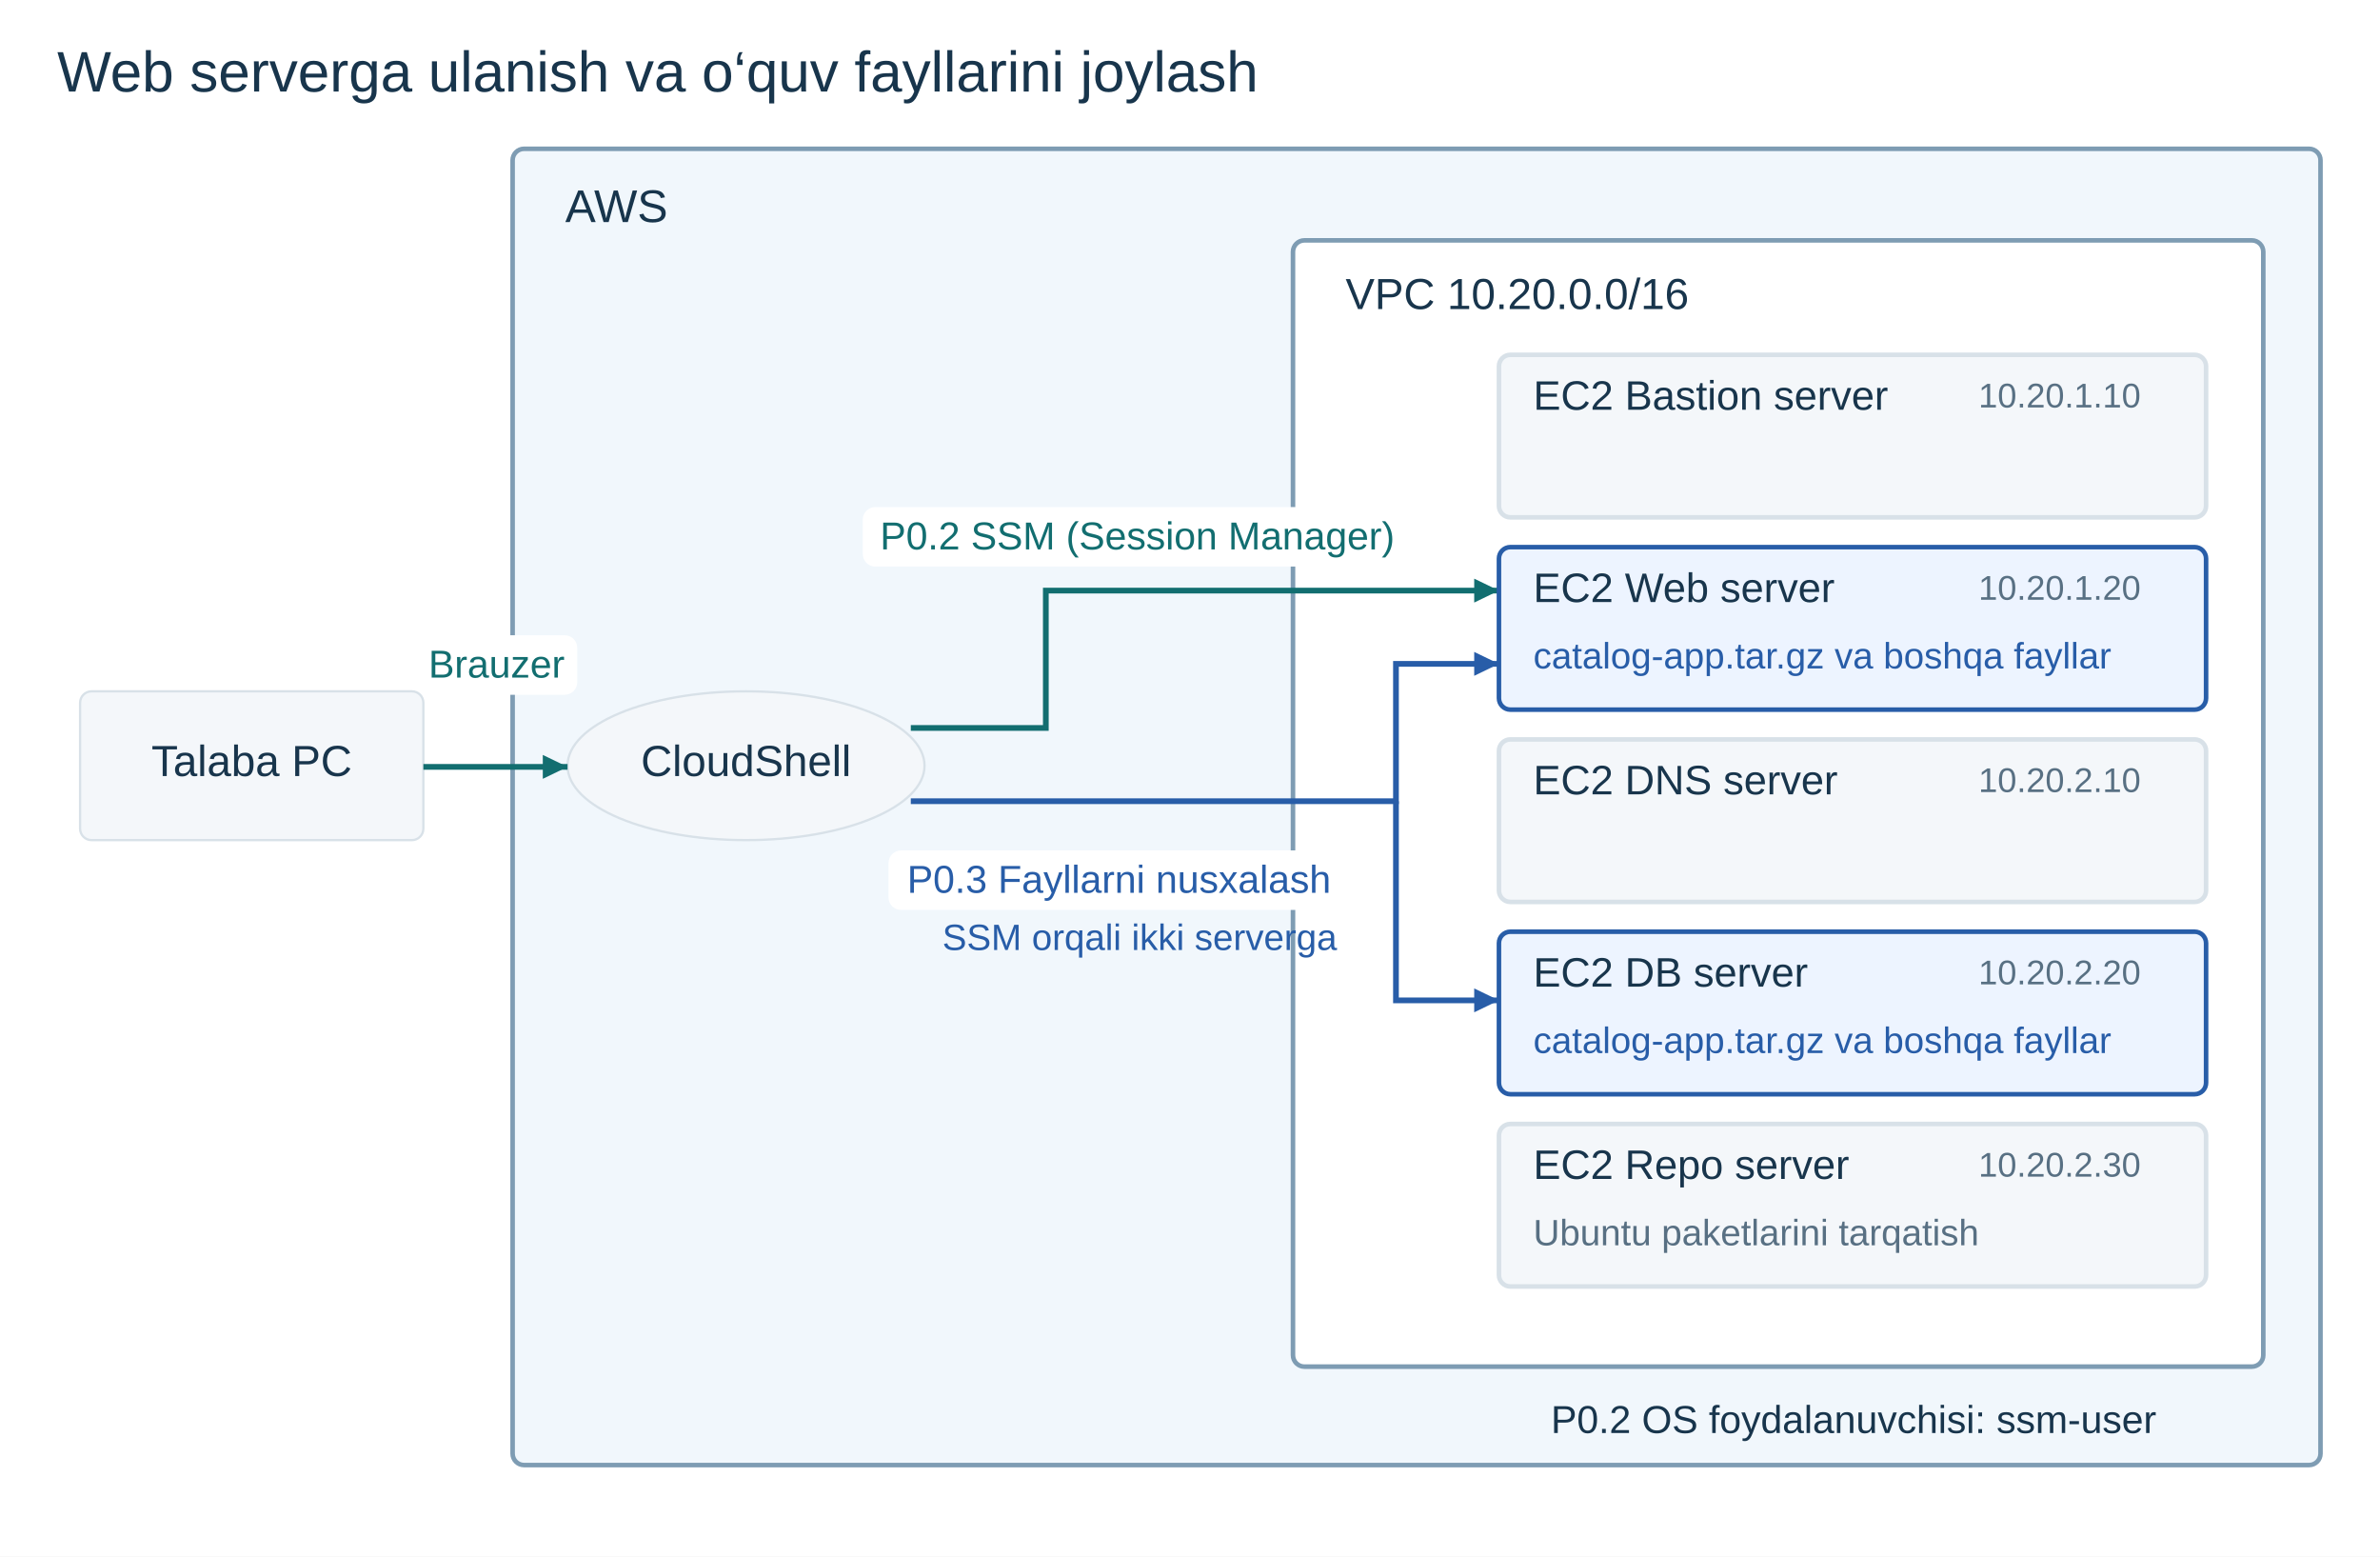
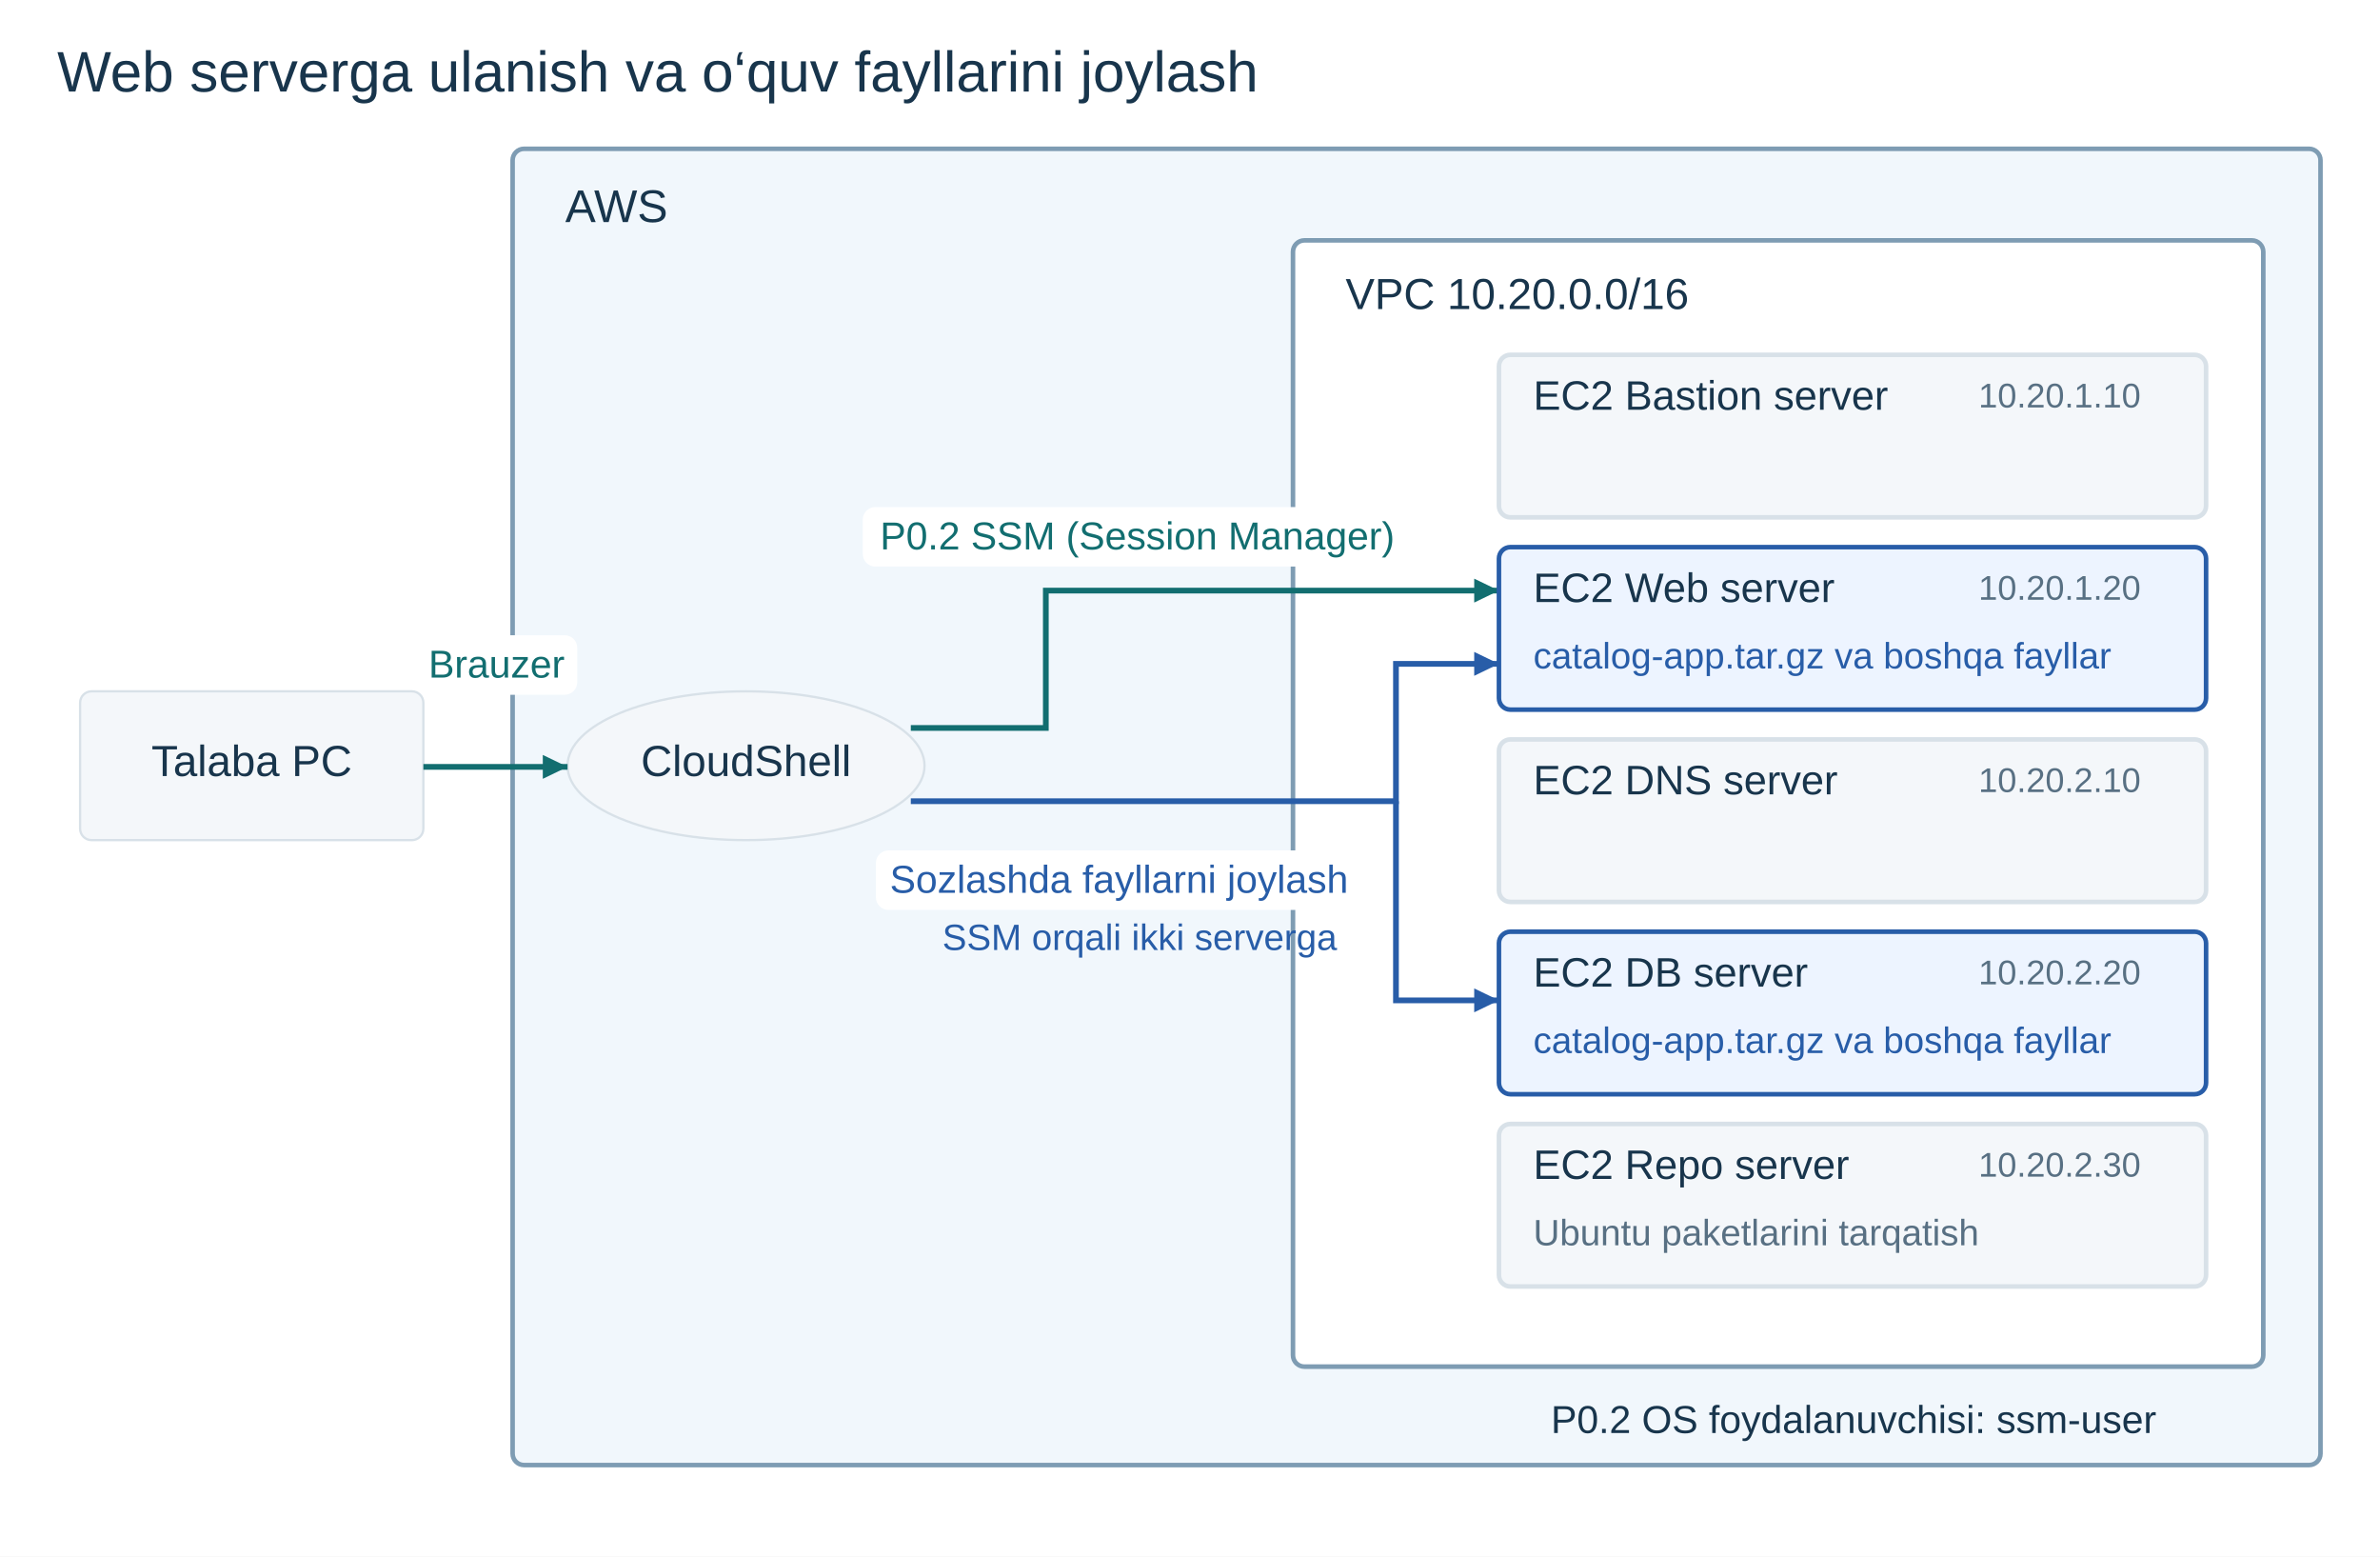
<svg xmlns="http://www.w3.org/2000/svg" width="1040" height="680" viewBox="0 0 1040 680" role="img">
  <rect width="1040" height="680" fill="white" />
  <text x="25" y="40" font-size="25" font-family="Arial,MS Gothic,sans-serif" fill="#18354c">Web serverga ulanish va o‘quv fayllarini joylash</text>
  <rect x="224" y="65" width="790" height="575" rx="5" fill="#f1f7fc" stroke="#7e9cb3" stroke-width="2" />
  <text x="247" y="97" font-size="20" font-family="Arial,MS Gothic,sans-serif" fill="#18354c">AWS</text>
  <rect x="565" y="105" width="424" height="492" rx="5" fill="white" stroke="#7e9cb3" stroke-width="2" />
  <text x="588" y="135" font-size="19" font-family="Arial,MS Gothic,sans-serif" fill="#18354c">VPC  10.20.0.0/16</text>
  <rect x="35" y="302" width="150" height="65" rx="5" fill="#f4f7fa" stroke="#d8e1e8" stroke-width="1" />
  <text x="110.0" y="339" font-size="19" font-family="Arial,MS Gothic,sans-serif" fill="#18354c" text-anchor="middle">Talaba PC</text>
  <ellipse cx="326.0" cy="334.5" rx="78.0" ry="32.5" fill="#f4f7fa" stroke="#d8e1e8" stroke-width="1" />
  <text x="326.0" y="339" font-size="19" font-family="Arial,MS Gothic,sans-serif" fill="#18354c" text-anchor="middle">CloudShell</text>
  <polyline points="185,335 248,335" fill="none" stroke="#126e70" stroke-width="2.5" />
  <polygon points="248.00,335.00 237.19,340.22 237.19,329.78" fill="#126e70" />
  <rect x="182.25" y="278" width="69.5" height="25" rx="5" fill="white" stroke="white" stroke-width="1" />
  <text x="217" y="296" font-size="17" font-family="Arial,MS Gothic,sans-serif" fill="#126e70" text-anchor="middle">Brauzer</text>
  <polyline points="398,318 457,318 457,258 655,258" fill="none" stroke="#126e70" stroke-width="2.5" />
  <polygon points="655.00,258.00 644.19,263.22 644.19,252.78" fill="#126e70" />
  <rect x="377.5" y="222" width="239.0" height="25" rx="5" fill="white" stroke="white" stroke-width="1" />
  <text x="497" y="240" font-size="17" font-family="Arial,MS Gothic,sans-serif" fill="#126e70" text-anchor="middle">P0.2  SSM (Session Manager)</text>
  <polyline points="398,350 610,350 610,290 655,290" fill="none" stroke="#285da8" stroke-width="2.5" />
  <polygon points="655.00,290.00 644.19,295.22 644.19,284.78" fill="#285da8" />
  <polyline points="610,350 610,437 655,437" fill="none" stroke="#285da8" stroke-width="2.5" />
  <polygon points="655.00,437.00 644.19,442.22 644.19,431.78" fill="#285da8" />
-   <rect x="388.75" y="372" width="200.5" height="25" rx="5" fill="white" stroke="white" stroke-width="1" />
-   <text x="489" y="390" font-size="17" font-family="Arial,MS Gothic,sans-serif" fill="#285da8" text-anchor="middle">P0.3  Fayllarni nusxalash</text>
+   <rect x="383.25" y="372" width="211.5" height="25" rx="5" fill="white" stroke="white" stroke-width="1" />
+   <text x="489" y="390" font-size="17" font-family="Arial,MS Gothic,sans-serif" fill="#285da8" text-anchor="middle">Sozlashda fayllarni joylash</text>
  <text x="498" y="415" font-size="16" font-family="Arial,MS Gothic,sans-serif" fill="#285da8" text-anchor="middle">SSM orqali ikki serverga</text>
  <rect x="655" y="155" width="309" height="71" rx="5" fill="#f4f7fa" stroke="#d8e1e8" stroke-width="2" />
  <text x="670" y="179" font-size="18" font-family="Arial,MS Gothic,sans-serif" fill="#18354c">EC2 Bastion server</text>
  <text x="900" y="178" font-size="15" font-family="Arial,MS Gothic,sans-serif" fill="#587083" text-anchor="middle">10.20.1.10</text>
  <rect x="655" y="239" width="309" height="71" rx="5" fill="#edf4ff" stroke="#285da8" stroke-width="2" />
  <text x="670" y="263" font-size="18" font-family="Arial,MS Gothic,sans-serif" fill="#18354c">EC2 Web server</text>
  <text x="900" y="262" font-size="15" font-family="Arial,MS Gothic,sans-serif" fill="#587083" text-anchor="middle">10.20.1.20</text>
  <text x="670" y="292" font-size="16" font-family="Arial,MS Gothic,sans-serif" fill="#285da8">catalog-app.tar.gz va boshqa fayllar</text>
  <rect x="655" y="323" width="309" height="71" rx="5" fill="#f4f7fa" stroke="#d8e1e8" stroke-width="2" />
  <text x="670" y="347" font-size="18" font-family="Arial,MS Gothic,sans-serif" fill="#18354c">EC2 DNS server</text>
  <text x="900" y="346" font-size="15" font-family="Arial,MS Gothic,sans-serif" fill="#587083" text-anchor="middle">10.20.2.10</text>
  <rect x="655" y="407" width="309" height="71" rx="5" fill="#edf4ff" stroke="#285da8" stroke-width="2" />
  <text x="670" y="431" font-size="18" font-family="Arial,MS Gothic,sans-serif" fill="#18354c">EC2 DB server</text>
  <text x="900" y="430" font-size="15" font-family="Arial,MS Gothic,sans-serif" fill="#587083" text-anchor="middle">10.20.2.20</text>
  <text x="670" y="460" font-size="16" font-family="Arial,MS Gothic,sans-serif" fill="#285da8">catalog-app.tar.gz va boshqa fayllar</text>
  <rect x="655" y="491" width="309" height="71" rx="5" fill="#f4f7fa" stroke="#d8e1e8" stroke-width="2" />
  <text x="670" y="515" font-size="18" font-family="Arial,MS Gothic,sans-serif" fill="#18354c">EC2 Repo server</text>
  <text x="900" y="514" font-size="15" font-family="Arial,MS Gothic,sans-serif" fill="#587083" text-anchor="middle">10.20.2.30</text>
  <text x="670" y="544" font-size="16" font-family="Arial,MS Gothic,sans-serif" fill="#587083">Ubuntu paketlarini tarqatish</text>
  <text x="810" y="626" font-size="17" font-family="Arial,MS Gothic,sans-serif" fill="#18354c" text-anchor="middle">P0.2  OS foydalanuvchisi: ssm-user</text>
</svg>
